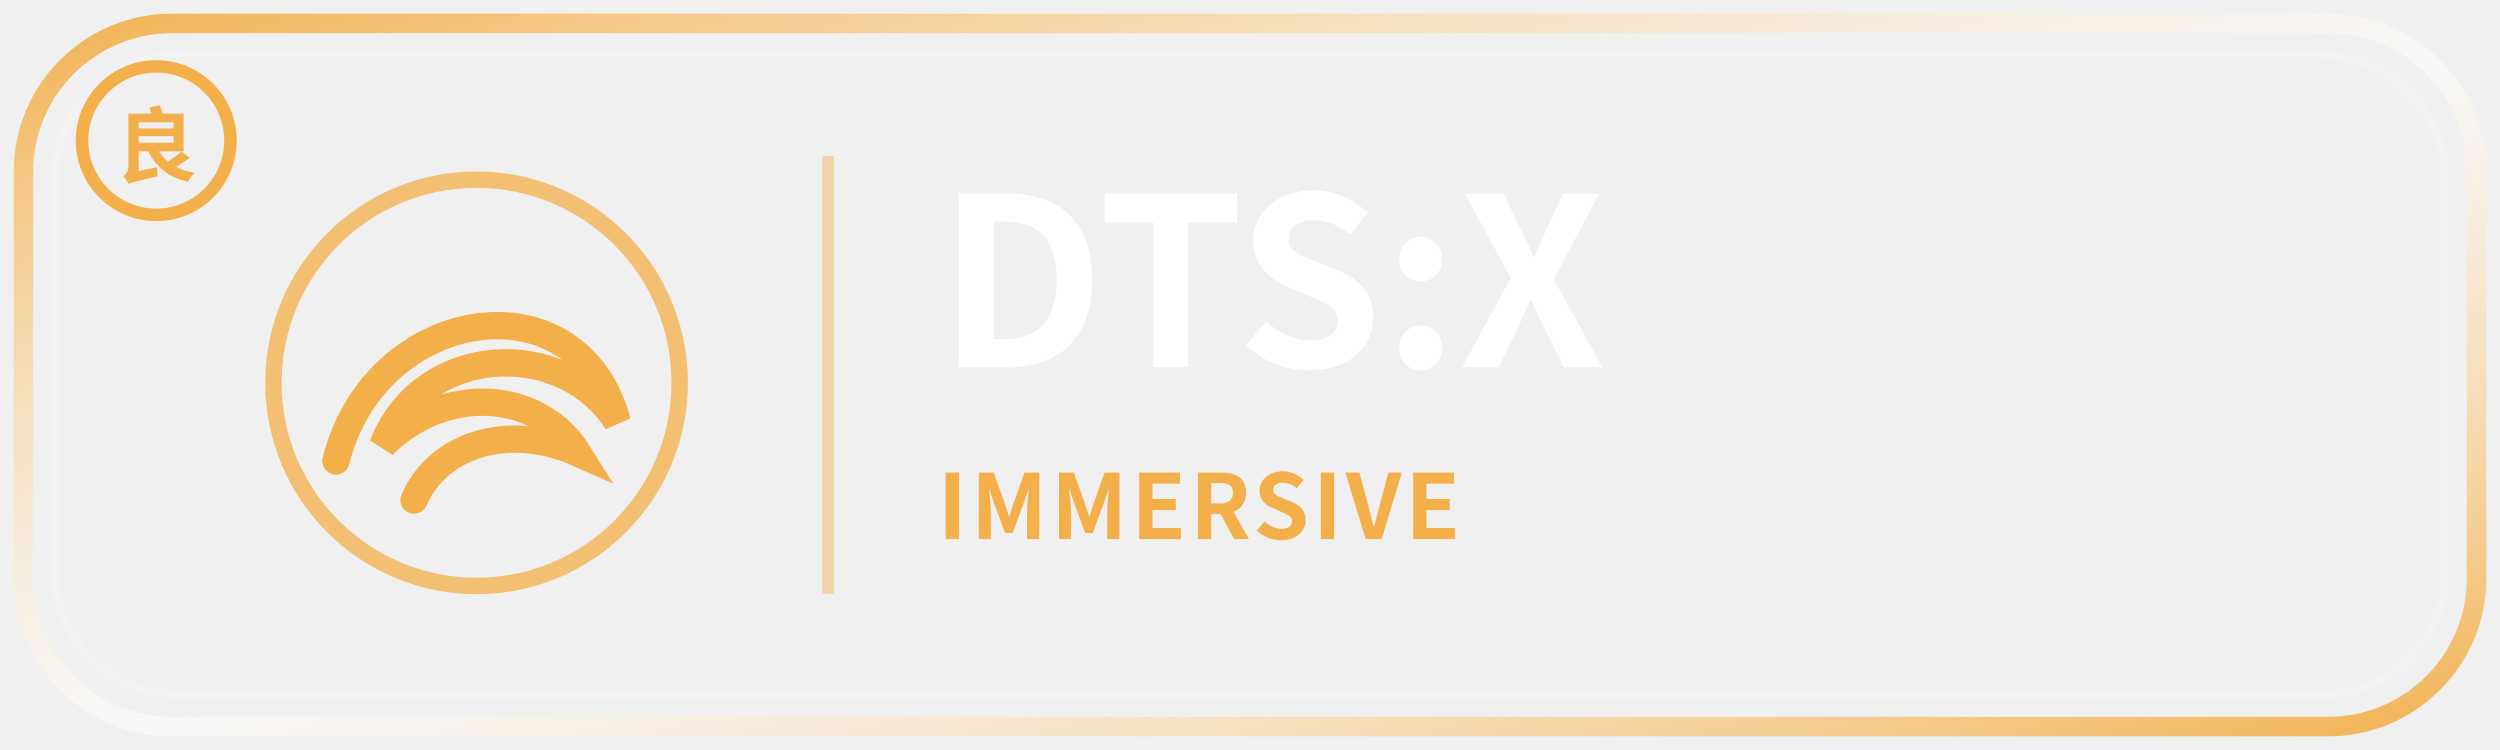
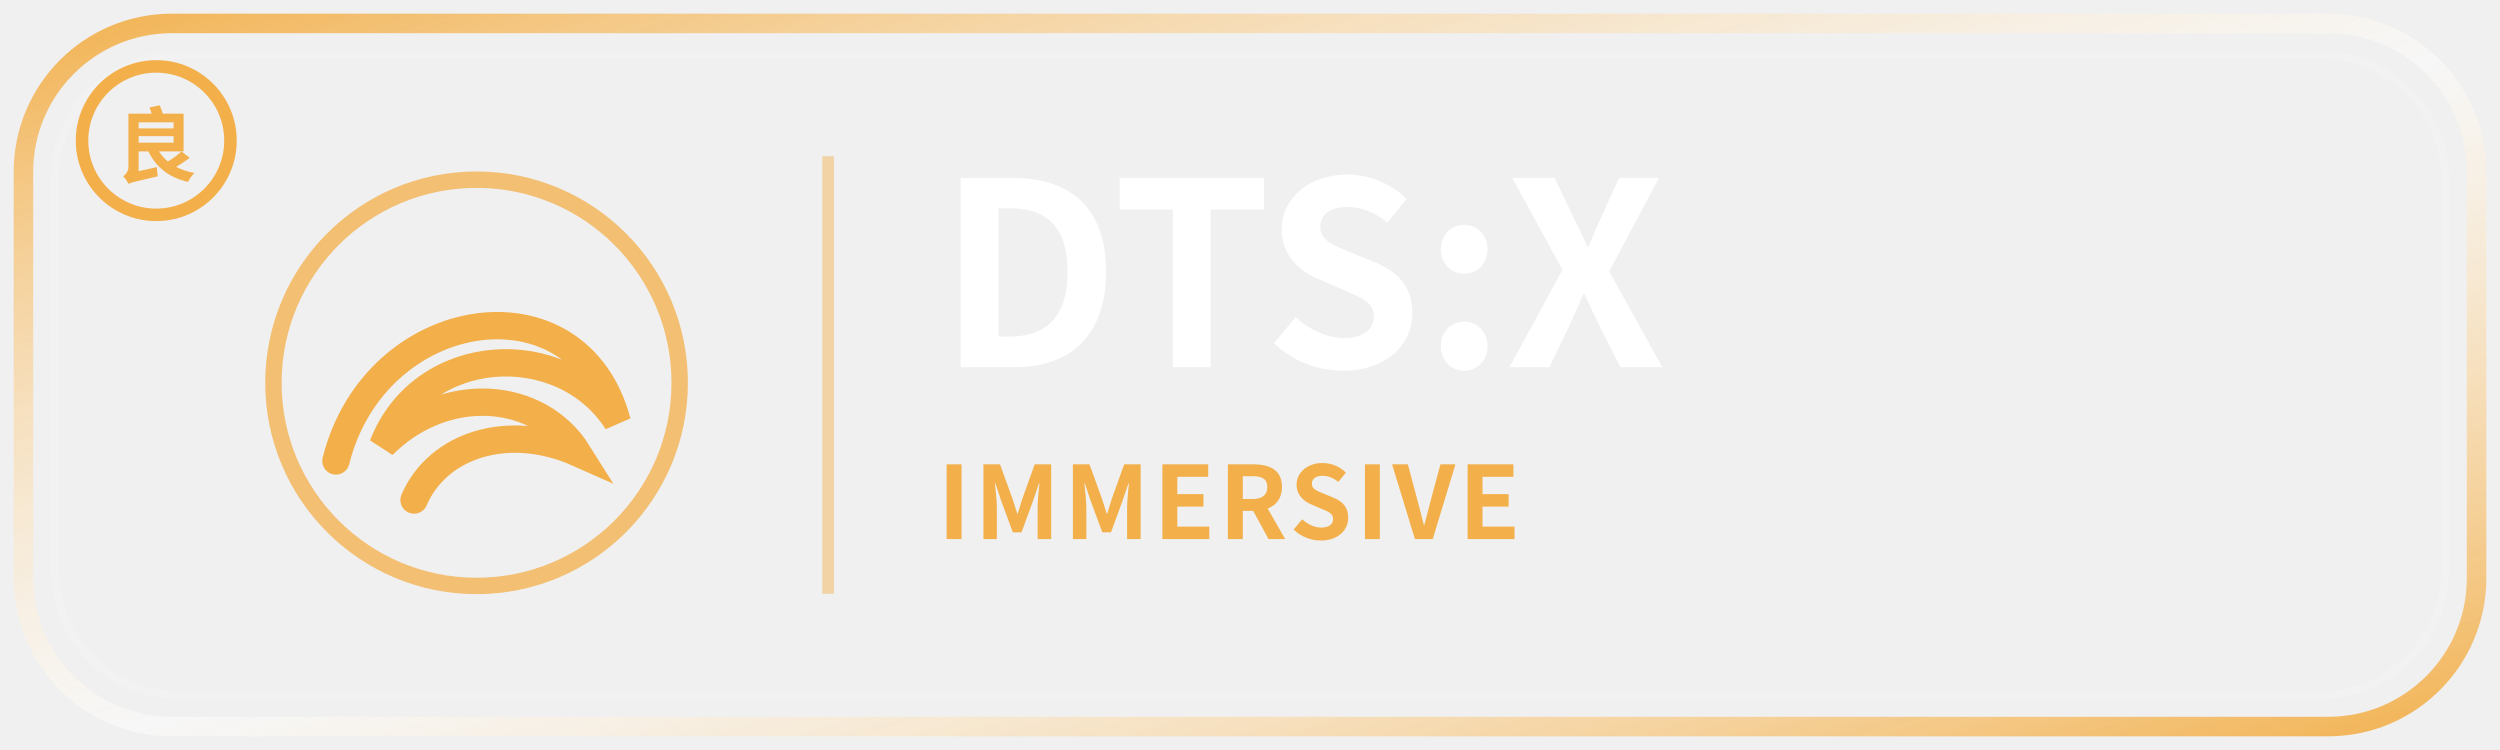
<svg xmlns="http://www.w3.org/2000/svg" width="320" height="96" viewBox="0 0 320 96">
  <defs>
    <linearGradient id="edge" x1="0" y1="0" x2="1" y2="1">
      <stop offset="0" stop-color="#F2AF4A" stop-opacity=".95" />
      <stop offset=".52" stop-color="#FFFFFF" stop-opacity=".48" />
      <stop offset="1" stop-color="#F2AF4A" stop-opacity=".95" />
    </linearGradient>
  </defs>
  <rect x="3" y="3" width="314" height="90" rx="19" fill="none" stroke="url(#edge)" stroke-width="2.5" />
  <rect x="7" y="7" width="306" height="82" rx="16" fill="none" stroke="#FFFFFF" stroke-opacity=".14" stroke-width="1" />
  <circle cx="20" cy="18" r="9.5" fill="none" stroke="#F2AF4A" stroke-width="1.6" />
  <text x="20" y="22.5" text-anchor="middle" font-family="Noto Sans CJK SC,PingFang SC,Arial,sans-serif" font-size="10.5" font-weight="800" fill="#F2AF4A">良</text>
  <circle cx="61" cy="49" r="26" fill="none" stroke="#F2AF4A" stroke-width="2.1" stroke-opacity=".75" />
  <path d="M43 59c5-20 31-24 36-5c-7-11-25-10-30 3c8-8 20-7 25 1c-9-4-18-1-21 6" fill="none" stroke="#F2AF4A" stroke-width="3.5" stroke-linecap="round" />
  <path d="M106 20v56" stroke="#F2AF4A" stroke-opacity=".45" stroke-width="1.5" />
-   <text x="120" y="47" font-family="Noto Sans CJK SC,PingFang SC,Arial,Helvetica,sans-serif" font-size="30" font-weight="850" fill="#FFFFFF">DTS:X</text>
-   <text x="120" y="69" font-family="Noto Sans CJK SC,PingFang SC,Microsoft YaHei,Arial,sans-serif" font-size="11.5" font-weight="750" letter-spacing=".45" fill="#F2AF4A">IMMERSIVE</text>
+   <text x="120" y="47" font-family="Noto Sans CJK SC,PingFang SC,Arial,Helvetica,sans-serif" font-size="32.7" font-weight="850" fill="#FFFFFF">DTS:X</text>
+   <text x="120" y="69" font-family="Noto Sans CJK SC,PingFang SC,Microsoft YaHei,Arial,sans-serif" font-size="12.9" font-weight="750" letter-spacing=".45" fill="#F2AF4A">IMMERSIVE</text>
</svg>
